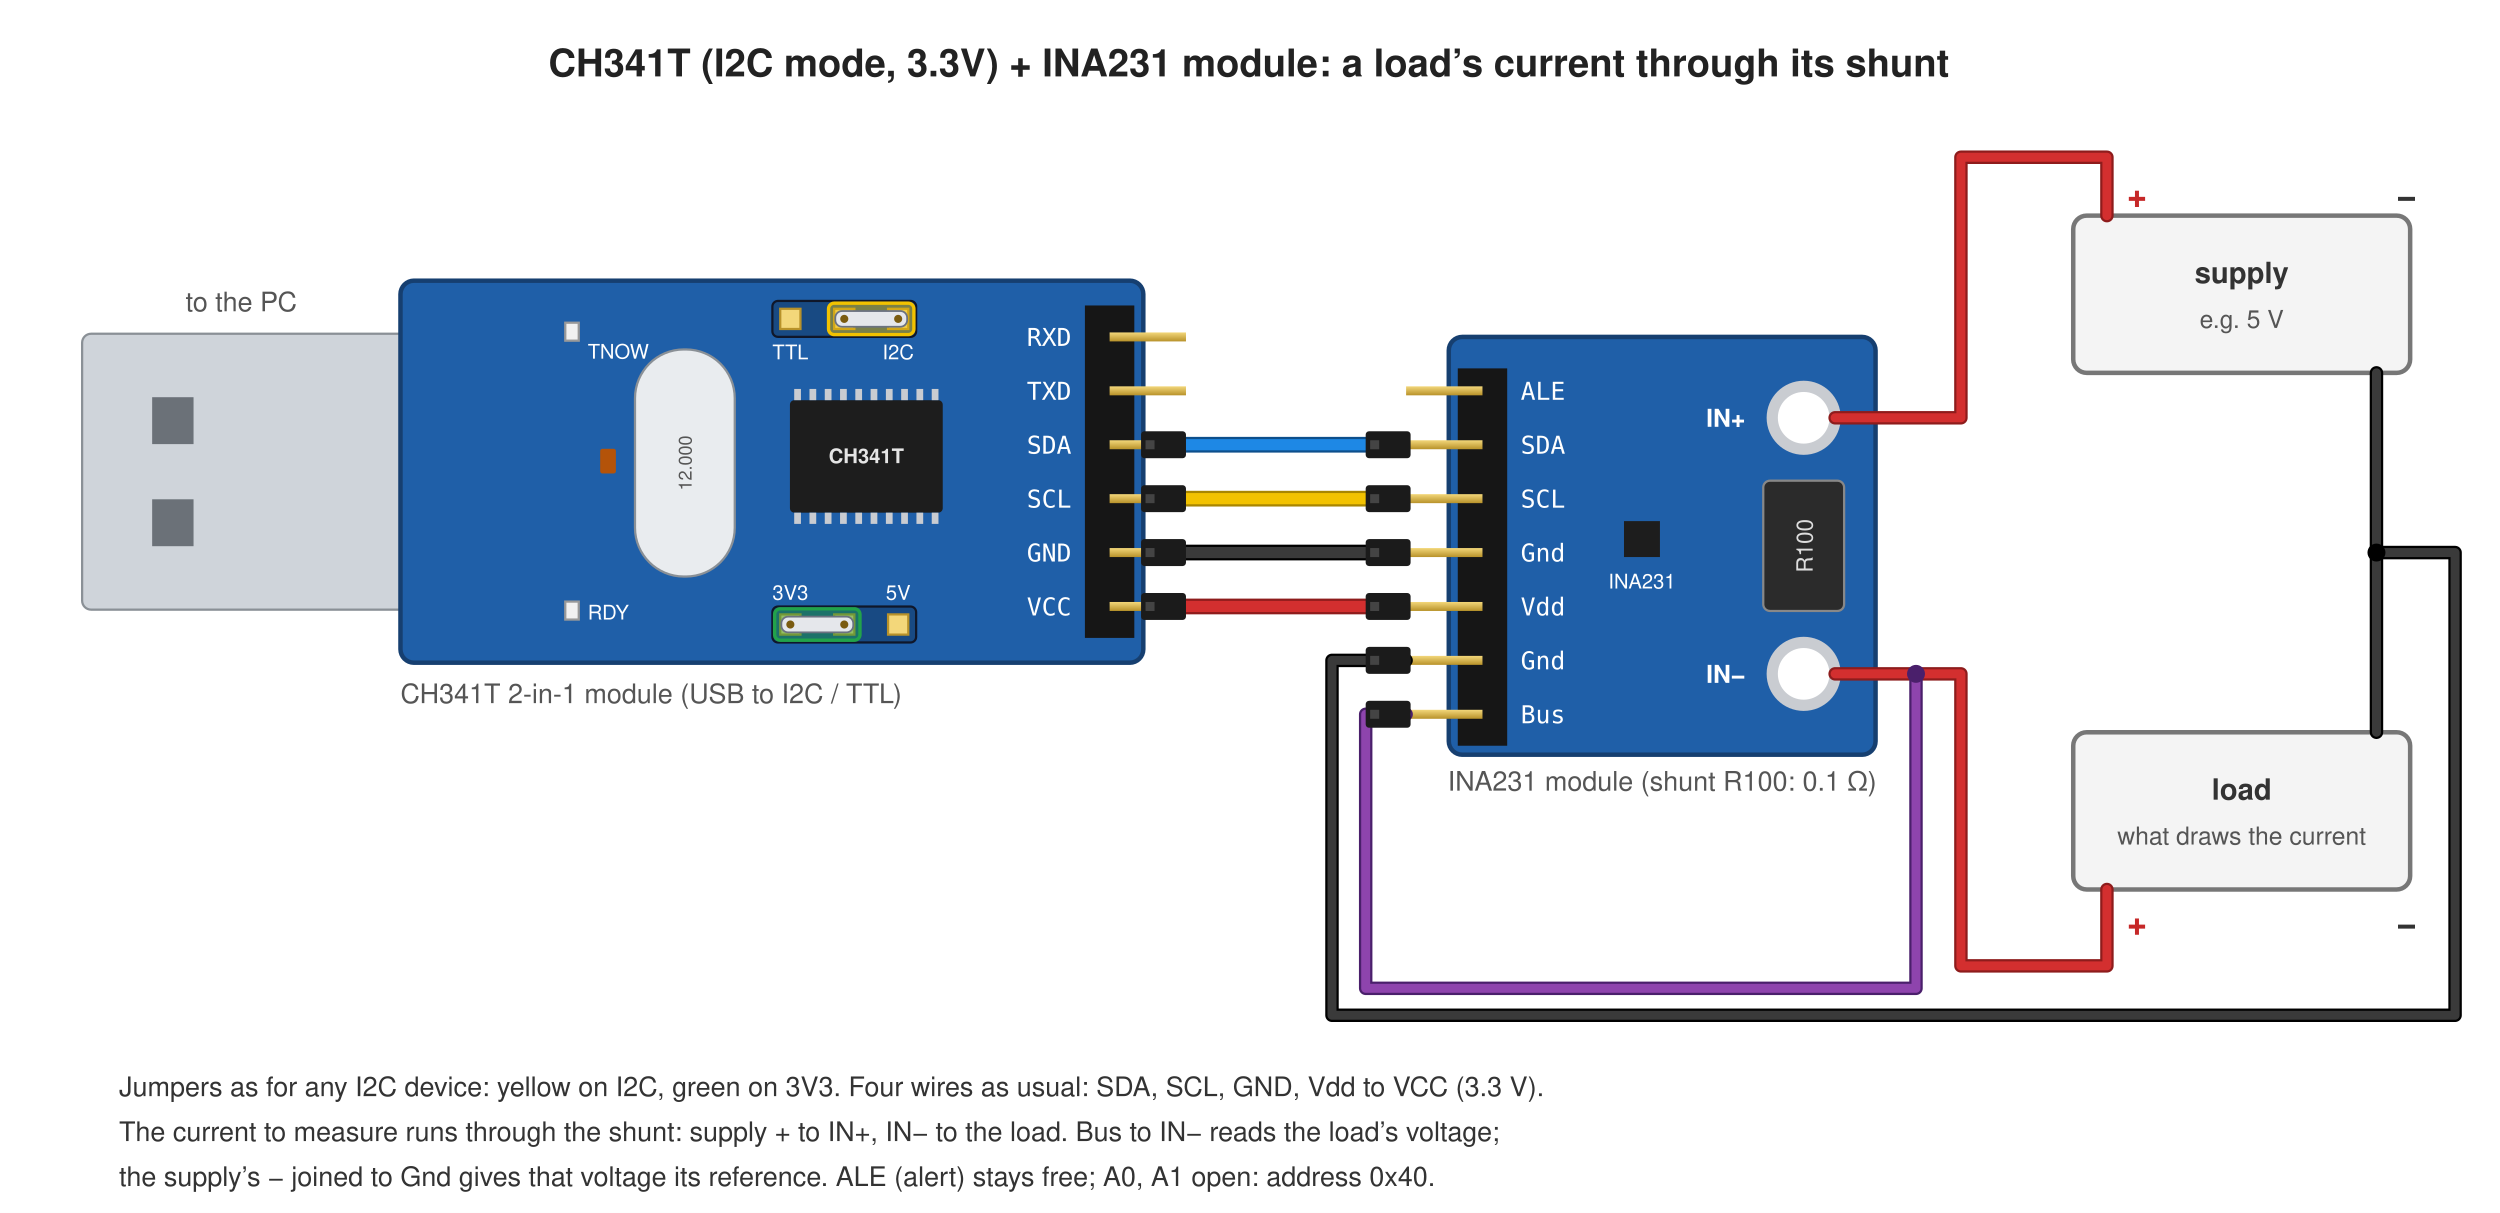
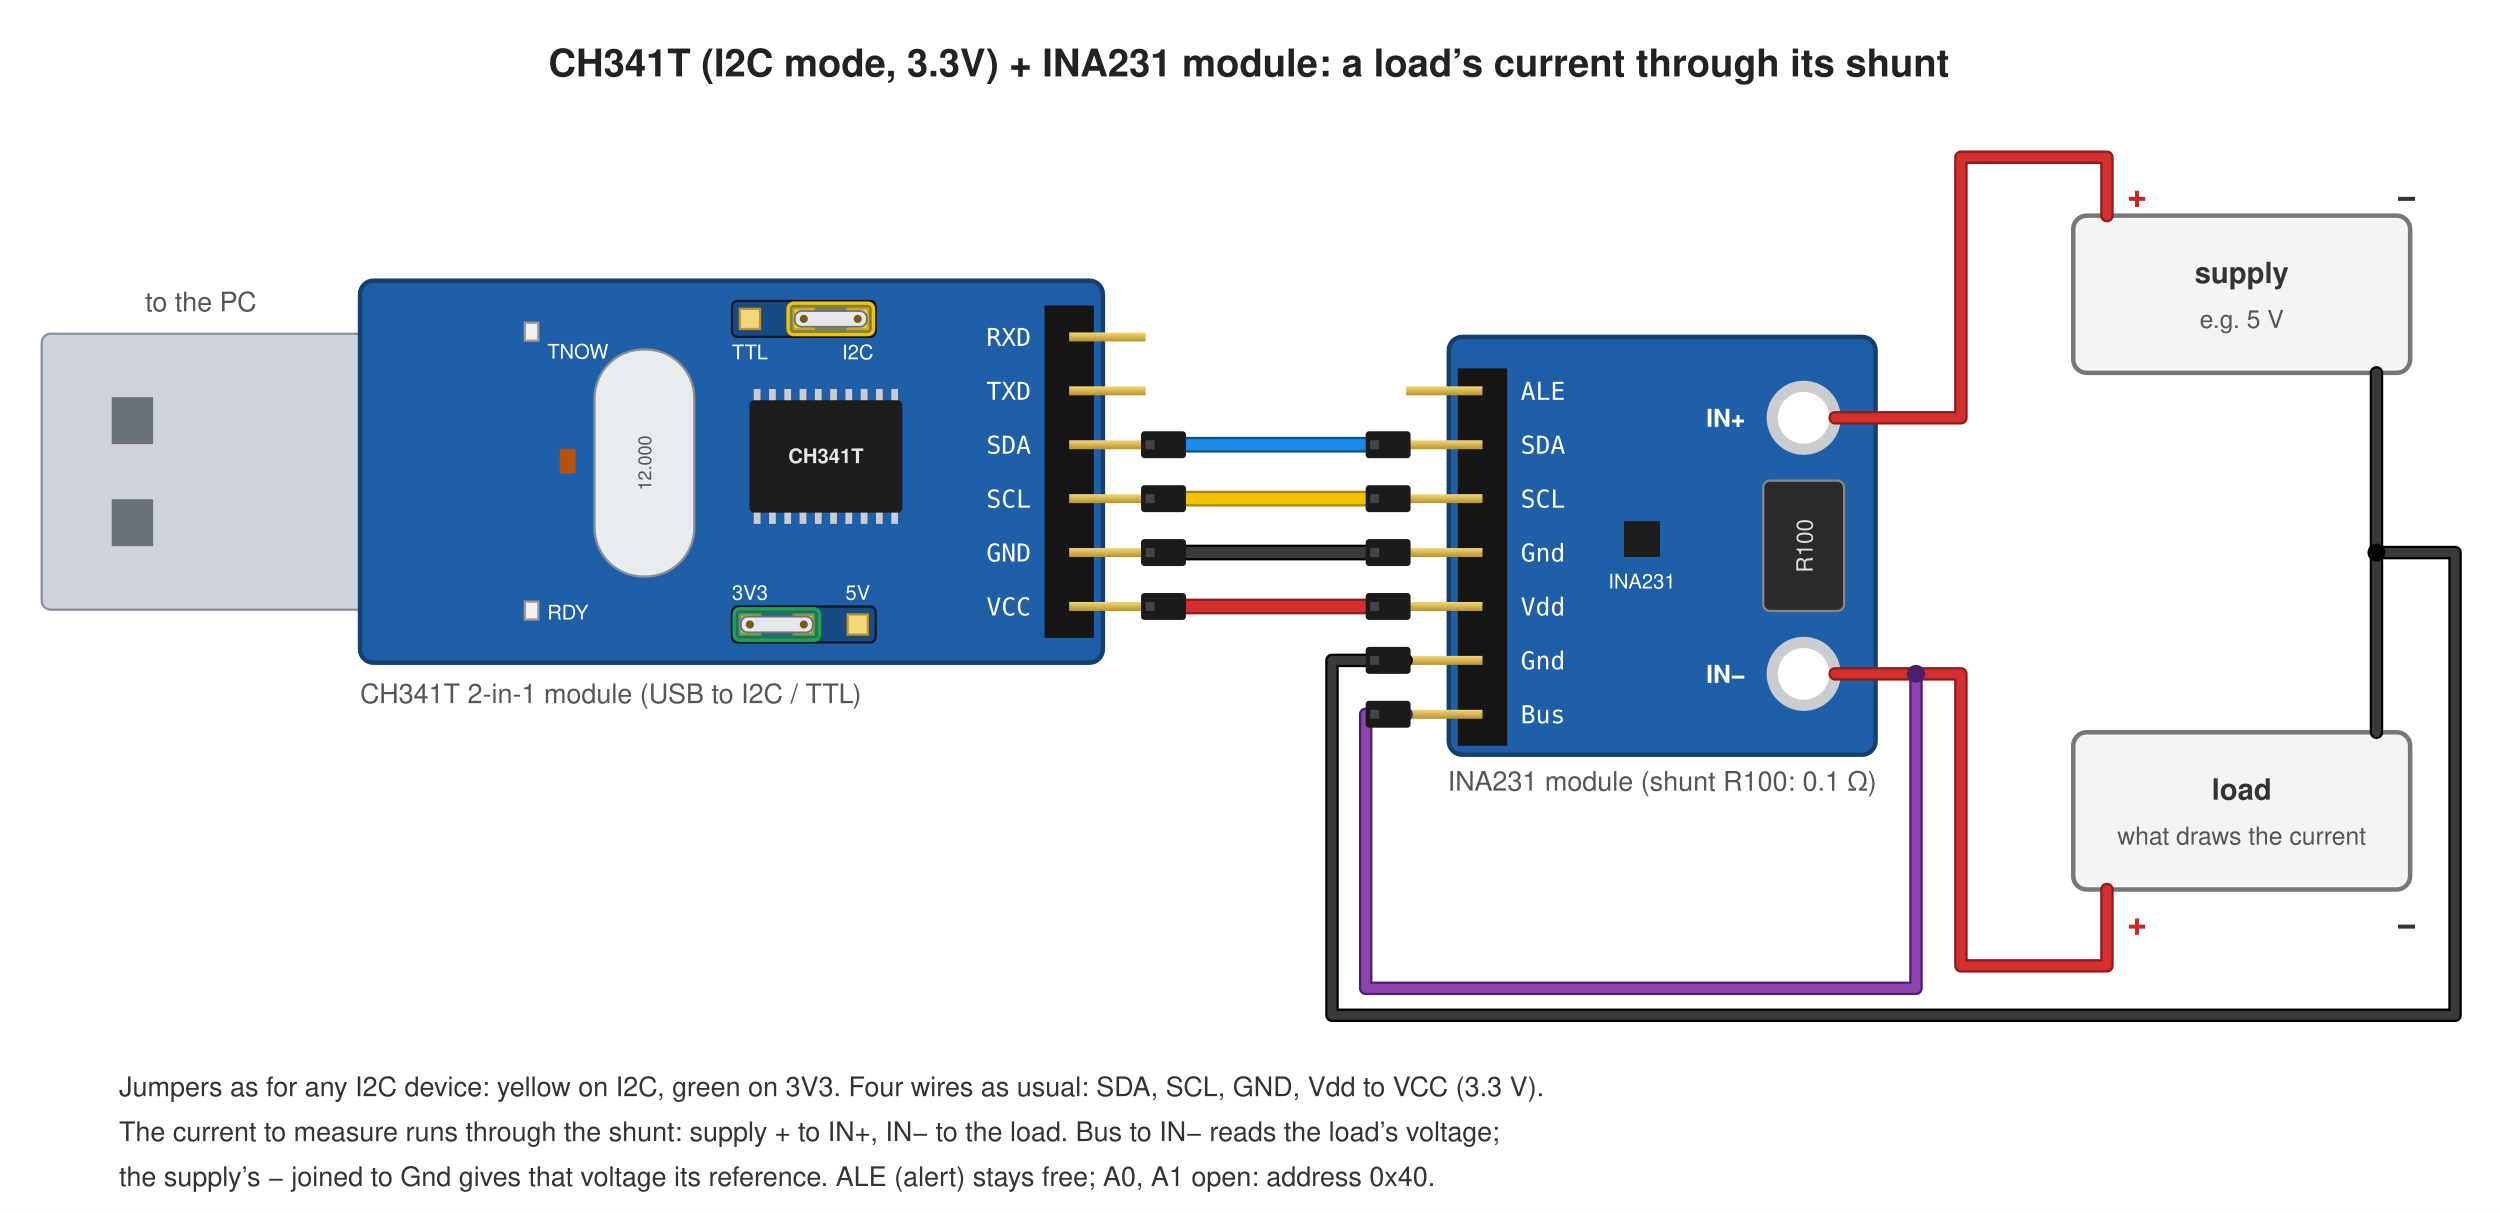
<svg xmlns="http://www.w3.org/2000/svg" viewBox="0 0 1113 540" width="1113" height="540" font-family="Helvetica, Arial, sans-serif">
  <style>@media (prefers-color-scheme: dark) { .bg { fill-opacity: 0.85 } }</style>
  <defs>
    <linearGradient id="metal" x1="0" y1="0" x2="0" y2="1">
      <stop offset="0" stop-color="#e9ecef" />
      <stop offset="0.5" stop-color="#b8bec5" />
      <stop offset="1" stop-color="#d9dde1" />
    </linearGradient>
    <linearGradient id="pin" x1="0" y1="0" x2="0" y2="1">
      <stop offset="0" stop-color="#f3d77a" />
      <stop offset="1" stop-color="#b8922a" />
    </linearGradient>
    <g id="dupont">
      <rect x="0" y="-6" width="20" height="12" rx="1.5" fill="#1b1b1b" />
      <rect x="2" y="-2" width="4" height="4" fill="#444" />
    </g>
  </defs>
  <rect class="bg" width="1113" height="540" fill="#ffffff" />
  <text x="556" y="34" text-anchor="middle" font-size="17" font-weight="bold" fill="#222">CH341T (I2C mode, 3.3V) + INA231 module: a load’s current through its shunt</text>
-   <text x="107.425" y="138.583" text-anchor="middle" font-size="12" fill="#555">to the PC</text>
-   <rect x="36.559" y="148.583" width="179.528" height="122.835" rx="4" fill="#cfd4da" stroke="#8a9096" />
-   <rect x="67.74" y="176.835" width="18.425" height="20.882" fill="#6b7178" />
-   <rect x="67.74" y="222.283" width="18.425" height="20.882" fill="#6b7178" />
-   <rect x="178.291" y="124.961" width="330.709" height="170.079" rx="6" fill="#1f5fa8" stroke="#163f70" stroke-width="2" />
-   <text x="178.291" y="313.039" font-size="12" fill="#555">CH341T 2-in-1 module (USB to I2C / TTL)</text>
-   <rect x="483.0" y="136.0" width="22" height="148.0" fill="#161616" />
+   <text x="89.425" y="138.583" text-anchor="middle" font-size="12" fill="#555">to the PC</text>
+   <rect x="18.559" y="148.583" width="179.528" height="122.835" rx="4" fill="#cfd4da" stroke="#8a9096" />
+   <rect x="49.74" y="176.835" width="18.425" height="20.882" fill="#6b7178" />
+   <rect x="49.74" y="222.283" width="18.425" height="20.882" fill="#6b7178" />
+   <rect x="160.291" y="124.961" width="330.709" height="170.079" rx="6" fill="#1f5fa8" stroke="#163f70" stroke-width="2" />
+   <text x="160.291" y="313.039" font-size="12" fill="#555">CH341T 2-in-1 module (USB to I2C / TTL)</text>
+   <rect x="465.0" y="136.0" width="22" height="148.0" fill="#161616" />
  <g fill="url(#pin)">
-     <rect x="494.0" y="148.0" width="34.0" height="4" />
-     <rect x="494.0" y="172.0" width="34.0" height="4" />
-     <rect x="494.0" y="196.0" width="34.0" height="4" />
-     <rect x="494.0" y="220.0" width="34.0" height="4" />
-     <rect x="494.0" y="244.0" width="34.0" height="4" />
-     <rect x="494.0" y="268.0" width="34.0" height="4" />
+     <rect x="476.0" y="148.0" width="34.0" height="4" />
+     <rect x="476.0" y="172.0" width="34.0" height="4" />
+     <rect x="476.0" y="196.0" width="34.0" height="4" />
+     <rect x="476.0" y="220.0" width="34.0" height="4" />
+     <rect x="476.0" y="244.0" width="34.0" height="4" />
+     <rect x="476.0" y="268.0" width="34.0" height="4" />
  </g>
  <g font-size="11" fill="#fff" font-family="Menlo, Consolas, monospace" text-anchor="end">
-     <text x="477.0" y="154.0">RXD</text>
-     <text x="477.0" y="178.0">TXD</text>
-     <text x="477.0" y="202.0">SDA</text>
-     <text x="477.0" y="226.0">SCL</text>
-     <text x="477.0" y="250.0">GND</text>
-     <text x="477.0" y="274.0">VCC</text>
+     <text x="459.0" y="154.0">RXD</text>
+     <text x="459.0" y="178.0">TXD</text>
+     <text x="459.0" y="202.0">SDA</text>
+     <text x="459.0" y="226.0">SCL</text>
+     <text x="459.0" y="250.0">GND</text>
+     <text x="459.0" y="274.0">VCC</text>
  </g>
-   <rect x="351.677" y="178.157" width="68.031" height="50.079" rx="2" fill="#1d1d1d" />
-   <rect x="353.579" y="173.157" width="3" height="5" fill="#c9ccd1" />
-   <rect x="353.579" y="228.236" width="3" height="5" fill="#c9ccd1" />
-   <rect x="360.382" y="173.157" width="3" height="5" fill="#c9ccd1" />
-   <rect x="360.382" y="228.236" width="3" height="5" fill="#c9ccd1" />
-   <rect x="367.185" y="173.157" width="3" height="5" fill="#c9ccd1" />
-   <rect x="367.185" y="228.236" width="3" height="5" fill="#c9ccd1" />
-   <rect x="373.988" y="173.157" width="3" height="5" fill="#c9ccd1" />
-   <rect x="373.988" y="228.236" width="3" height="5" fill="#c9ccd1" />
-   <rect x="380.791" y="173.157" width="3" height="5" fill="#c9ccd1" />
-   <rect x="380.791" y="228.236" width="3" height="5" fill="#c9ccd1" />
-   <rect x="387.594" y="173.157" width="3" height="5" fill="#c9ccd1" />
-   <rect x="387.594" y="228.236" width="3" height="5" fill="#c9ccd1" />
-   <rect x="394.398" y="173.157" width="3" height="5" fill="#c9ccd1" />
-   <rect x="394.398" y="228.236" width="3" height="5" fill="#c9ccd1" />
-   <rect x="401.201" y="173.157" width="3" height="5" fill="#c9ccd1" />
-   <rect x="401.201" y="228.236" width="3" height="5" fill="#c9ccd1" />
-   <rect x="408.004" y="173.157" width="3" height="5" fill="#c9ccd1" />
-   <rect x="408.004" y="228.236" width="3" height="5" fill="#c9ccd1" />
-   <rect x="414.807" y="173.157" width="3" height="5" fill="#c9ccd1" />
-   <rect x="414.807" y="228.236" width="3" height="5" fill="#c9ccd1" />
-   <text x="385.693" y="206.197" text-anchor="middle" font-size="9" font-weight="bold" fill="#e5e5e5">CH341T</text>
-   <rect x="282.701" y="155.575" width="44.409" height="101.102" rx="21.732" fill="#e9ecef" stroke="#8a9096" />
-   <text transform="translate(307.9055 206.126) rotate(-90)" text-anchor="middle" font-size="8" fill="#555">12.000</text>
-   <rect x="267.197" y="199.795" width="7" height="11" rx="1" fill="#b45309" />
-   <rect x="343.866" y="133.969" width="64" height="16" rx="2.5" fill="#000" fill-opacity="0.22" stroke="#0f172a" stroke-width="1" />
-   <rect x="395.366" y="137.469" width="9" height="9" fill="#f3d77a" stroke="#b8922a" />
-   <rect x="371.366" y="137.469" width="9" height="9" fill="#f3d77a" stroke="#b8922a" />
-   <rect x="347.366" y="137.469" width="9" height="9" fill="#f3d77a" stroke="#b8922a" />
-   <rect x="368.866" y="134.969" width="38" height="14" rx="2.5" fill="#f2c200" fill-opacity="0.45" stroke="#f2c200" stroke-width="1.5" />
-   <rect x="371.866" y="138.469" width="32" height="7" rx="3" fill="#e5e7eb" stroke="#6b7280" stroke-width="0.8" />
-   <circle cx="375.866" cy="141.969" r="1.8" fill="#7a5b10" />
-   <circle cx="399.866" cy="141.969" r="1.8" fill="#7a5b10" />
-   <rect x="343.866" y="270.031" width="64" height="16" rx="2.5" fill="#000" fill-opacity="0.22" stroke="#0f172a" stroke-width="1" />
-   <rect x="395.366" y="273.531" width="9" height="9" fill="#f3d77a" stroke="#b8922a" />
-   <rect x="371.366" y="273.531" width="9" height="9" fill="#f3d77a" stroke="#b8922a" />
-   <rect x="347.366" y="273.531" width="9" height="9" fill="#f3d77a" stroke="#b8922a" />
-   <rect x="344.866" y="271.031" width="38" height="14" rx="2.5" fill="#22a34a" fill-opacity="0.45" stroke="#22a34a" stroke-width="1.5" />
-   <rect x="347.866" y="274.531" width="32" height="7" rx="3" fill="#e5e7eb" stroke="#6b7280" stroke-width="0.8" />
-   <circle cx="351.866" cy="278.031" r="1.8" fill="#7a5b10" />
-   <circle cx="375.866" cy="278.031" r="1.8" fill="#7a5b10" />
-   <text x="399.866" y="159.969" text-anchor="middle" font-size="9" fill="#fff">I2C</text>
-   <text x="351.866" y="159.969" text-anchor="middle" font-size="9" fill="#fff">TTL</text>
-   <text x="399.866" y="267.031" text-anchor="middle" font-size="9" fill="#fff">5V</text>
-   <text x="351.866" y="267.031" text-anchor="middle" font-size="9" fill="#fff">3V3</text>
-   <rect x="251.661" y="143.669" width="6" height="8" fill="#f1f1f1" stroke="#999" />
-   <text x="261.661" y="159.669" font-size="9" fill="#fff">TNOW</text>
-   <rect x="251.661" y="267.827" width="6" height="8" fill="#f1f1f1" stroke="#999" />
-   <text x="261.661" y="275.827" font-size="9" fill="#fff">RDY</text>
+   <rect x="333.677" y="178.157" width="68.031" height="50.079" rx="2" fill="#1d1d1d" />
+   <rect x="335.579" y="173.157" width="3" height="5" fill="#c9ccd1" />
+   <rect x="335.579" y="228.236" width="3" height="5" fill="#c9ccd1" />
+   <rect x="342.382" y="173.157" width="3" height="5" fill="#c9ccd1" />
+   <rect x="342.382" y="228.236" width="3" height="5" fill="#c9ccd1" />
+   <rect x="349.185" y="173.157" width="3" height="5" fill="#c9ccd1" />
+   <rect x="349.185" y="228.236" width="3" height="5" fill="#c9ccd1" />
+   <rect x="355.988" y="173.157" width="3" height="5" fill="#c9ccd1" />
+   <rect x="355.988" y="228.236" width="3" height="5" fill="#c9ccd1" />
+   <rect x="362.791" y="173.157" width="3" height="5" fill="#c9ccd1" />
+   <rect x="362.791" y="228.236" width="3" height="5" fill="#c9ccd1" />
+   <rect x="369.594" y="173.157" width="3" height="5" fill="#c9ccd1" />
+   <rect x="369.594" y="228.236" width="3" height="5" fill="#c9ccd1" />
+   <rect x="376.398" y="173.157" width="3" height="5" fill="#c9ccd1" />
+   <rect x="376.398" y="228.236" width="3" height="5" fill="#c9ccd1" />
+   <rect x="383.201" y="173.157" width="3" height="5" fill="#c9ccd1" />
+   <rect x="383.201" y="228.236" width="3" height="5" fill="#c9ccd1" />
+   <rect x="390.004" y="173.157" width="3" height="5" fill="#c9ccd1" />
+   <rect x="390.004" y="228.236" width="3" height="5" fill="#c9ccd1" />
+   <rect x="396.807" y="173.157" width="3" height="5" fill="#c9ccd1" />
+   <rect x="396.807" y="228.236" width="3" height="5" fill="#c9ccd1" />
+   <text x="367.693" y="206.197" text-anchor="middle" font-size="9" font-weight="bold" fill="#e5e5e5">CH341T</text>
+   <rect x="264.701" y="155.575" width="44.409" height="101.102" rx="21.732" fill="#e9ecef" stroke="#8a9096" />
+   <text transform="translate(289.9055 206.126) rotate(-90)" text-anchor="middle" font-size="8" fill="#555">12.000</text>
+   <rect x="249.197" y="199.795" width="7" height="11" rx="1" fill="#b45309" />
+   <rect x="325.866" y="133.969" width="64" height="16" rx="2.5" fill="#000" fill-opacity="0.22" stroke="#0f172a" stroke-width="1" />
+   <rect x="377.366" y="137.469" width="9" height="9" fill="#f3d77a" stroke="#b8922a" />
+   <rect x="353.366" y="137.469" width="9" height="9" fill="#f3d77a" stroke="#b8922a" />
+   <rect x="329.366" y="137.469" width="9" height="9" fill="#f3d77a" stroke="#b8922a" />
+   <rect x="350.866" y="134.969" width="38" height="14" rx="2.5" fill="#f2c200" fill-opacity="0.45" stroke="#f2c200" stroke-width="1.5" />
+   <rect x="353.866" y="138.469" width="32" height="7" rx="3" fill="#e5e7eb" stroke="#6b7280" stroke-width="0.8" />
+   <circle cx="357.866" cy="141.969" r="1.8" fill="#7a5b10" />
+   <circle cx="381.866" cy="141.969" r="1.8" fill="#7a5b10" />
+   <rect x="325.866" y="270.031" width="64" height="16" rx="2.5" fill="#000" fill-opacity="0.22" stroke="#0f172a" stroke-width="1" />
+   <rect x="377.366" y="273.531" width="9" height="9" fill="#f3d77a" stroke="#b8922a" />
+   <rect x="353.366" y="273.531" width="9" height="9" fill="#f3d77a" stroke="#b8922a" />
+   <rect x="329.366" y="273.531" width="9" height="9" fill="#f3d77a" stroke="#b8922a" />
+   <rect x="326.866" y="271.031" width="38" height="14" rx="2.5" fill="#22a34a" fill-opacity="0.45" stroke="#22a34a" stroke-width="1.5" />
+   <rect x="329.866" y="274.531" width="32" height="7" rx="3" fill="#e5e7eb" stroke="#6b7280" stroke-width="0.8" />
+   <circle cx="333.866" cy="278.031" r="1.8" fill="#7a5b10" />
+   <circle cx="357.866" cy="278.031" r="1.8" fill="#7a5b10" />
+   <text x="381.866" y="159.969" text-anchor="middle" font-size="9" fill="#fff">I2C</text>
+   <text x="333.866" y="159.969" text-anchor="middle" font-size="9" fill="#fff">TTL</text>
+   <text x="381.866" y="267.031" text-anchor="middle" font-size="9" fill="#fff">5V</text>
+   <text x="333.866" y="267.031" text-anchor="middle" font-size="9" fill="#fff">3V3</text>
+   <rect x="233.661" y="143.669" width="6" height="8" fill="#f1f1f1" stroke="#999" />
+   <text x="243.661" y="159.669" font-size="9" fill="#fff">TNOW</text>
+   <rect x="233.661" y="267.827" width="6" height="8" fill="#f1f1f1" stroke="#999" />
+   <text x="243.661" y="275.827" font-size="9" fill="#fff">RDY</text>
  <g transform="translate(33 0)">
    <rect x="612" y="150" width="190" height="186" rx="6" fill="#1f5fa8" stroke="#163f70" stroke-width="2" />
    <rect x="616" y="164" width="22" height="168" fill="#161616" />
    <g fill="url(#pin)">
      <rect x="593" y="172" width="34" height="4" />
      <rect x="593" y="196" width="34" height="4" />
      <rect x="593" y="220" width="34" height="4" />
      <rect x="593" y="244" width="34" height="4" />
      <rect x="593" y="268" width="34" height="4" />
      <rect x="593" y="292" width="34" height="4" />
      <rect x="593" y="316" width="34" height="4" />
    </g>
    <g font-size="11" fill="#fff" font-family="Menlo, Consolas, monospace">
      <text x="644" y="178">ALE</text>
      <text x="644" y="202">SDA</text>
      <text x="644" y="226">SCL</text>
      <text x="644" y="250">Gnd</text>
      <text x="644" y="274">Vdd</text>
      <text x="644" y="298">Gnd</text>
      <text x="644" y="322">Bus</text>
    </g>
    <circle cx="770" cy="186" r="14" fill="#fff" stroke="#c9ccd1" stroke-width="5" />
    <circle cx="770" cy="300" r="14" fill="#fff" stroke="#c9ccd1" stroke-width="5" />
    <text x="744" y="190" text-anchor="end" font-size="11" fill="#fff" font-weight="bold">IN+</text>
    <text x="744" y="304" text-anchor="end" font-size="11" fill="#fff" font-weight="bold">IN−</text>
    <rect x="752" y="214" width="36" height="58" rx="3" fill="#2b2b2b" stroke="#888" />
    <text x="770" y="247" text-anchor="middle" font-size="10" fill="#ddd" transform="rotate(-90 770 243)">R100</text>
    <rect x="690" y="232" width="16" height="16" fill="#1d1d1d" />
    <text x="698" y="262" text-anchor="middle" font-size="9" fill="#fff">INA231</text>
    <text x="707" y="352" text-anchor="middle" font-size="12" fill="#555">INA231 module (shunt R100: 0.1 Ω)</text>
    <rect x="890" y="96" width="150" height="70" rx="6" fill="#f4f4f4" stroke="#777" stroke-width="2" />
    <text x="965" y="126" text-anchor="middle" font-size="13" fill="#333" font-weight="bold">supply</text>
    <text x="965" y="146" text-anchor="middle" font-size="11" fill="#555">e.g. 5 V</text>
    <text x="914" y="92" font-size="15" fill="#c62828" font-weight="bold">+</text>
    <text x="1034" y="92" font-size="15" fill="#333" font-weight="bold">−</text>
    <rect x="890" y="326" width="150" height="70" rx="6" fill="#f4f4f4" stroke="#777" stroke-width="2" />
    <text x="965" y="356" text-anchor="middle" font-size="13" fill="#333" font-weight="bold">load</text>
    <text x="965" y="376" text-anchor="middle" font-size="11" fill="#555">what draws the current</text>
    <text x="914" y="416" font-size="15" fill="#c62828" font-weight="bold">+</text>
    <text x="1034" y="416" font-size="15" fill="#333" font-weight="bold">−</text>
    <g stroke-linecap="round" stroke-linejoin="round" fill="none">
      <path d="M905 96 V 70 H 840 V 186 H 784" stroke="#8e1c1c" stroke-width="6" />
      <path d="M905 96 V 70 H 840 V 186 H 784" stroke="#d32f2f" stroke-width="4" />
      <path d="M784 300 H 840 V 430 H 905 V 396" stroke="#8e1c1c" stroke-width="6" />
      <path d="M784 300 H 840 V 430 H 905 V 396" stroke="#d32f2f" stroke-width="4" />
      <path d="M1025 326 V 166" stroke="#000" stroke-width="6" />
      <path d="M1025 326 V 166" stroke="#3a3a3a" stroke-width="4" />
      <path d="M1025 246 H 1060 V 452 H 560 V 294 H 593" stroke="#000" stroke-width="6" />
      <path d="M1025 246 H 1060 V 452 H 560 V 294 H 593" stroke="#3a3a3a" stroke-width="4" />
      <path d="M593 318 H 575 V 440 H 820 V 300" stroke="#4a1f6b" stroke-width="6" />
      <path d="M593 318 H 575 V 440 H 820 V 300" stroke="#8e44ad" stroke-width="4" />
    </g>
    <circle cx="820" cy="300" r="4" fill="#4a1f6b" />
    <circle cx="1025" cy="246" r="4" fill="#000" />
    <g stroke-linecap="round" fill="none">
      <path d="M495 198 H 575" stroke="#0d4f8c" stroke-width="7" />
      <path d="M495 198 H 575" stroke="#1e88e5" stroke-width="5" />
      <path d="M495 222 H 575" stroke="#a88600" stroke-width="7" />
      <path d="M495 222 H 575" stroke="#f2c200" stroke-width="5" />
      <path d="M495 246 H 575" stroke="#000" stroke-width="7" />
      <path d="M495 246 H 575" stroke="#3a3a3a" stroke-width="5" />
      <path d="M495 270 H 575" stroke="#8e1c1c" stroke-width="7" />
      <path d="M495 270 H 575" stroke="#d32f2f" stroke-width="5" />
    </g>
    <use href="#dupont" x="475" y="198" />
    <use href="#dupont" x="475" y="222" />
    <use href="#dupont" x="475" y="246" />
    <use href="#dupont" x="475" y="270" />
    <use href="#dupont" x="575" y="198" />
    <use href="#dupont" x="575" y="222" />
    <use href="#dupont" x="575" y="246" />
    <use href="#dupont" x="575" y="270" />
    <use href="#dupont" x="575" y="294" />
    <use href="#dupont" x="575" y="318" />
    <g font-size="12" fill="#333">
      <text x="20" y="488">Jumpers as for any I2C device: yellow on I2C, green on 3V3. Four wires as usual: SDA, SCL, GND, Vdd to VCC (3.3 V).</text>
      <text x="20" y="508">The current to measure runs through the shunt: supply + to IN+, IN− to the load. Bus to IN− reads the load’s voltage;</text>
      <text x="20" y="528">the supply’s − joined to Gnd gives that voltage its reference. ALE (alert) stays free; A0, A1 open: address 0x40.</text>
    </g>
  </g>
</svg>
